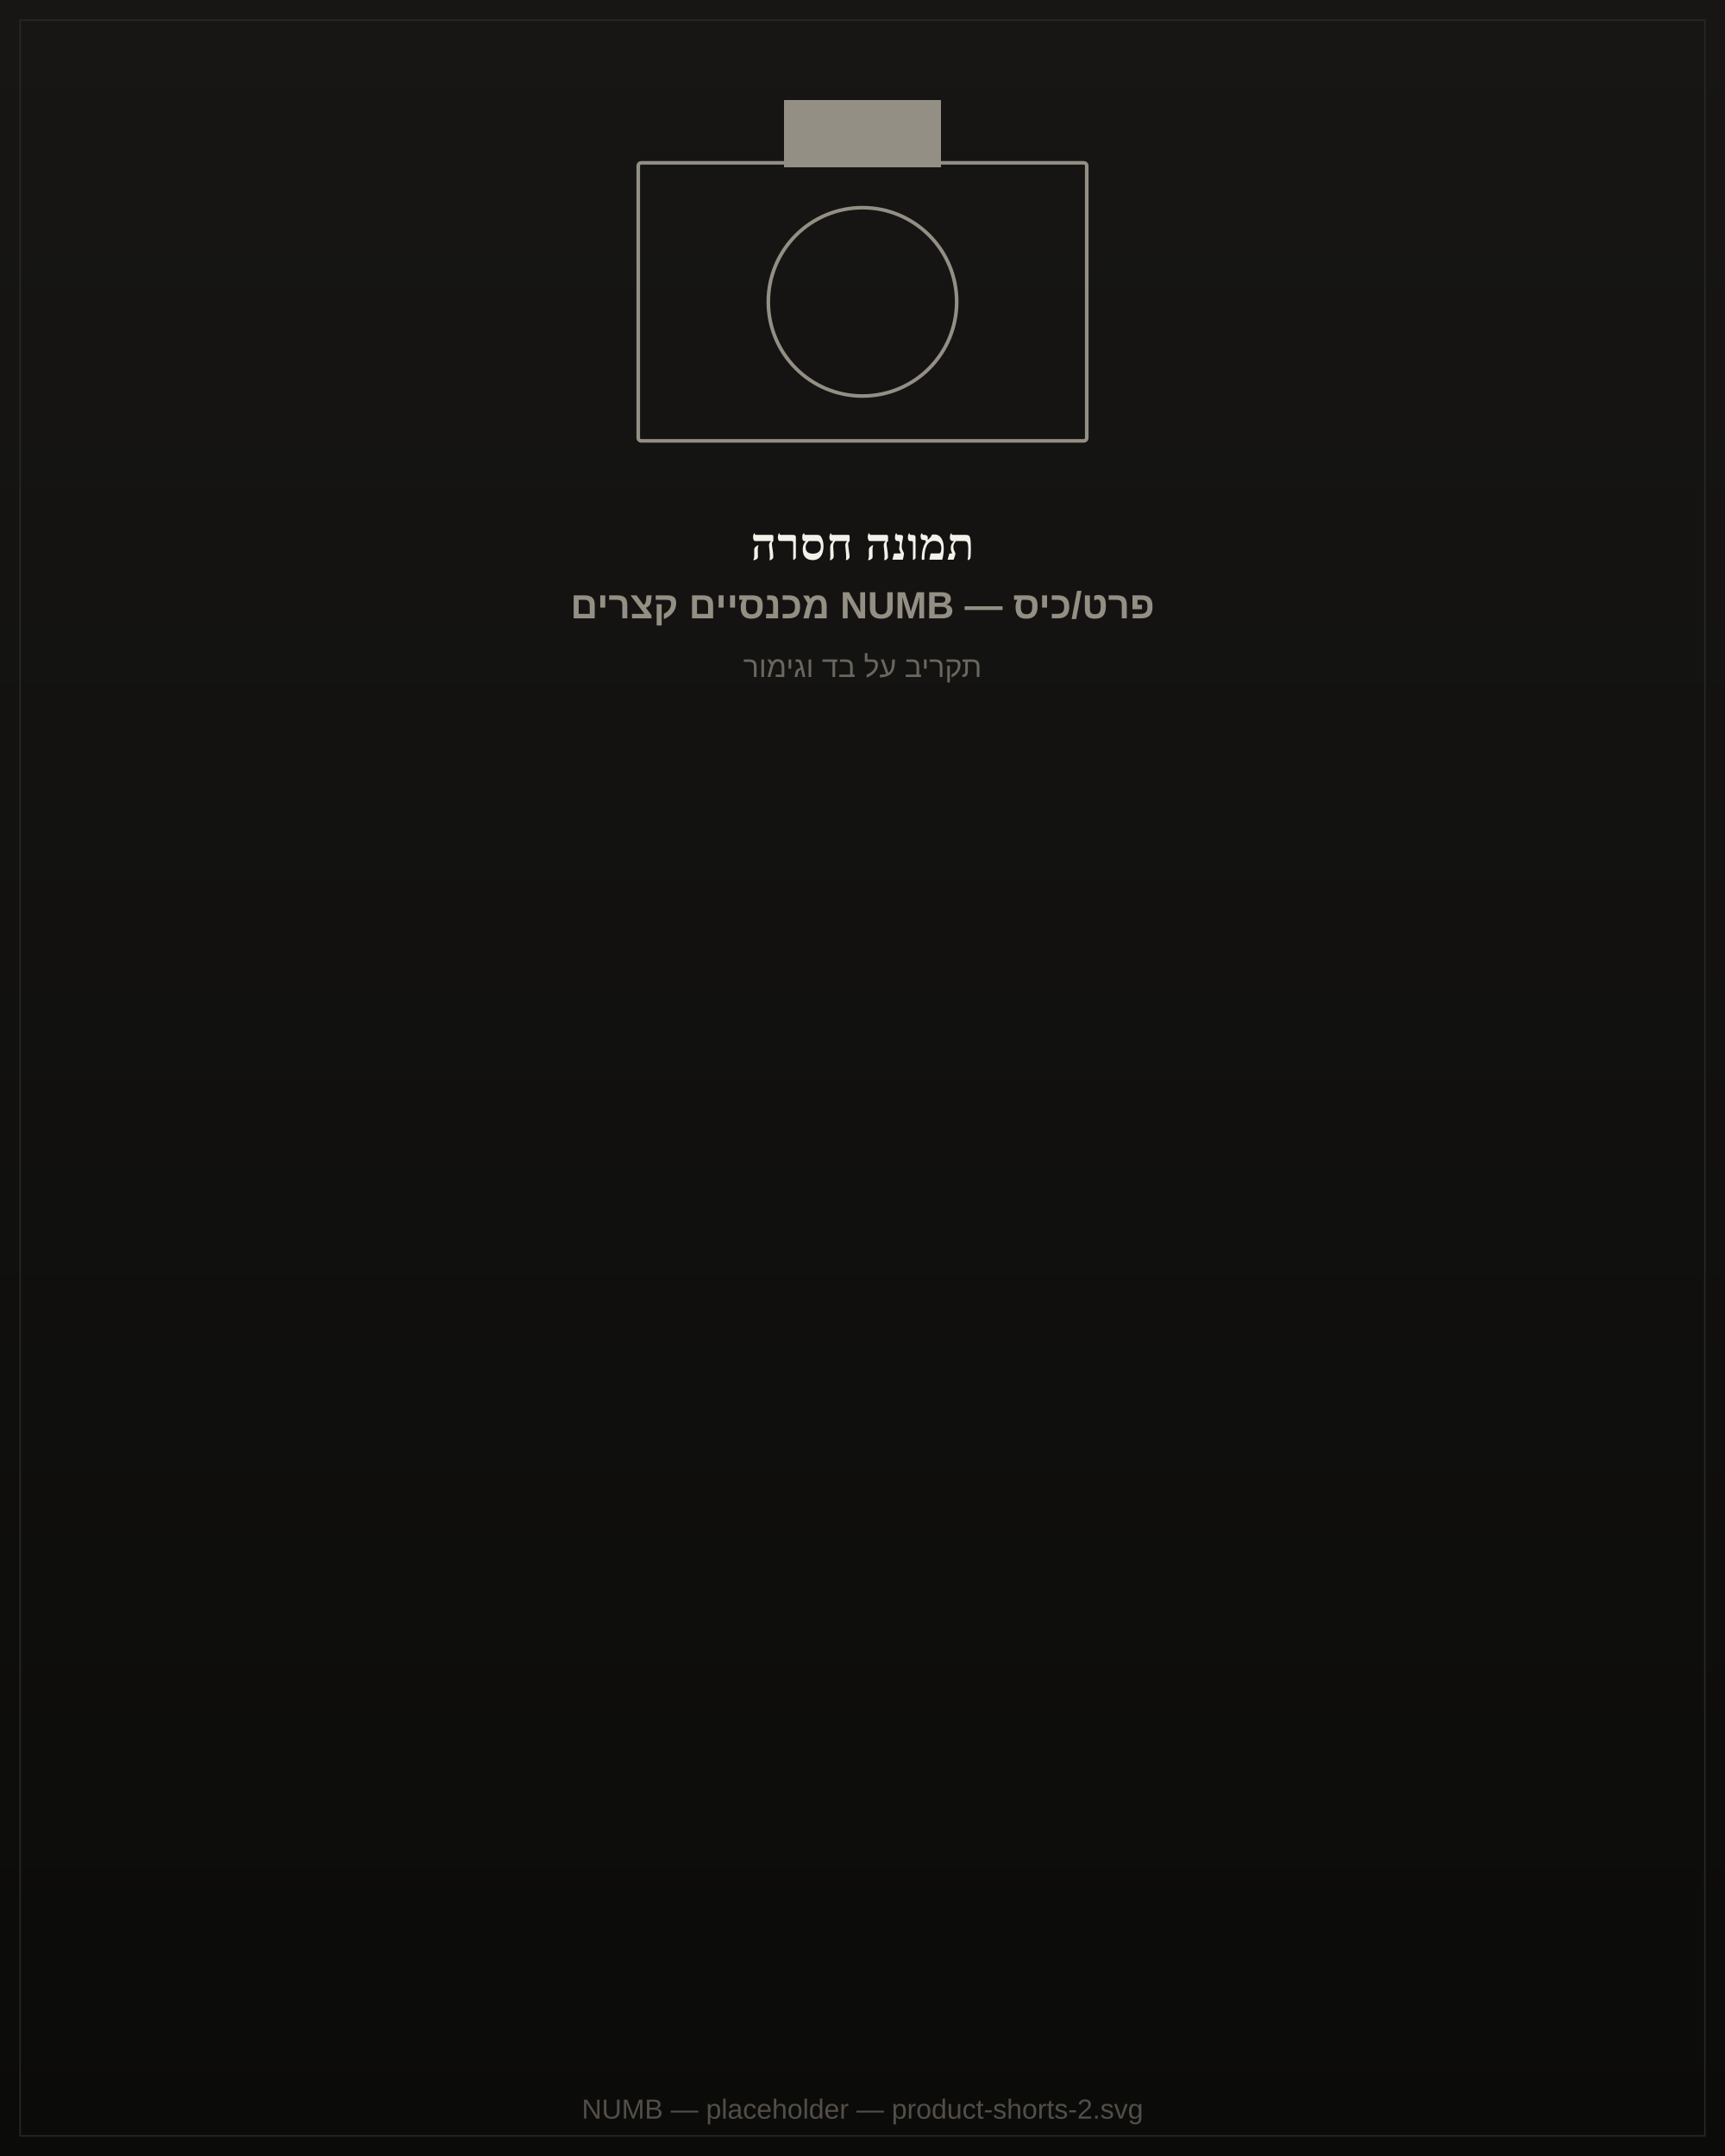
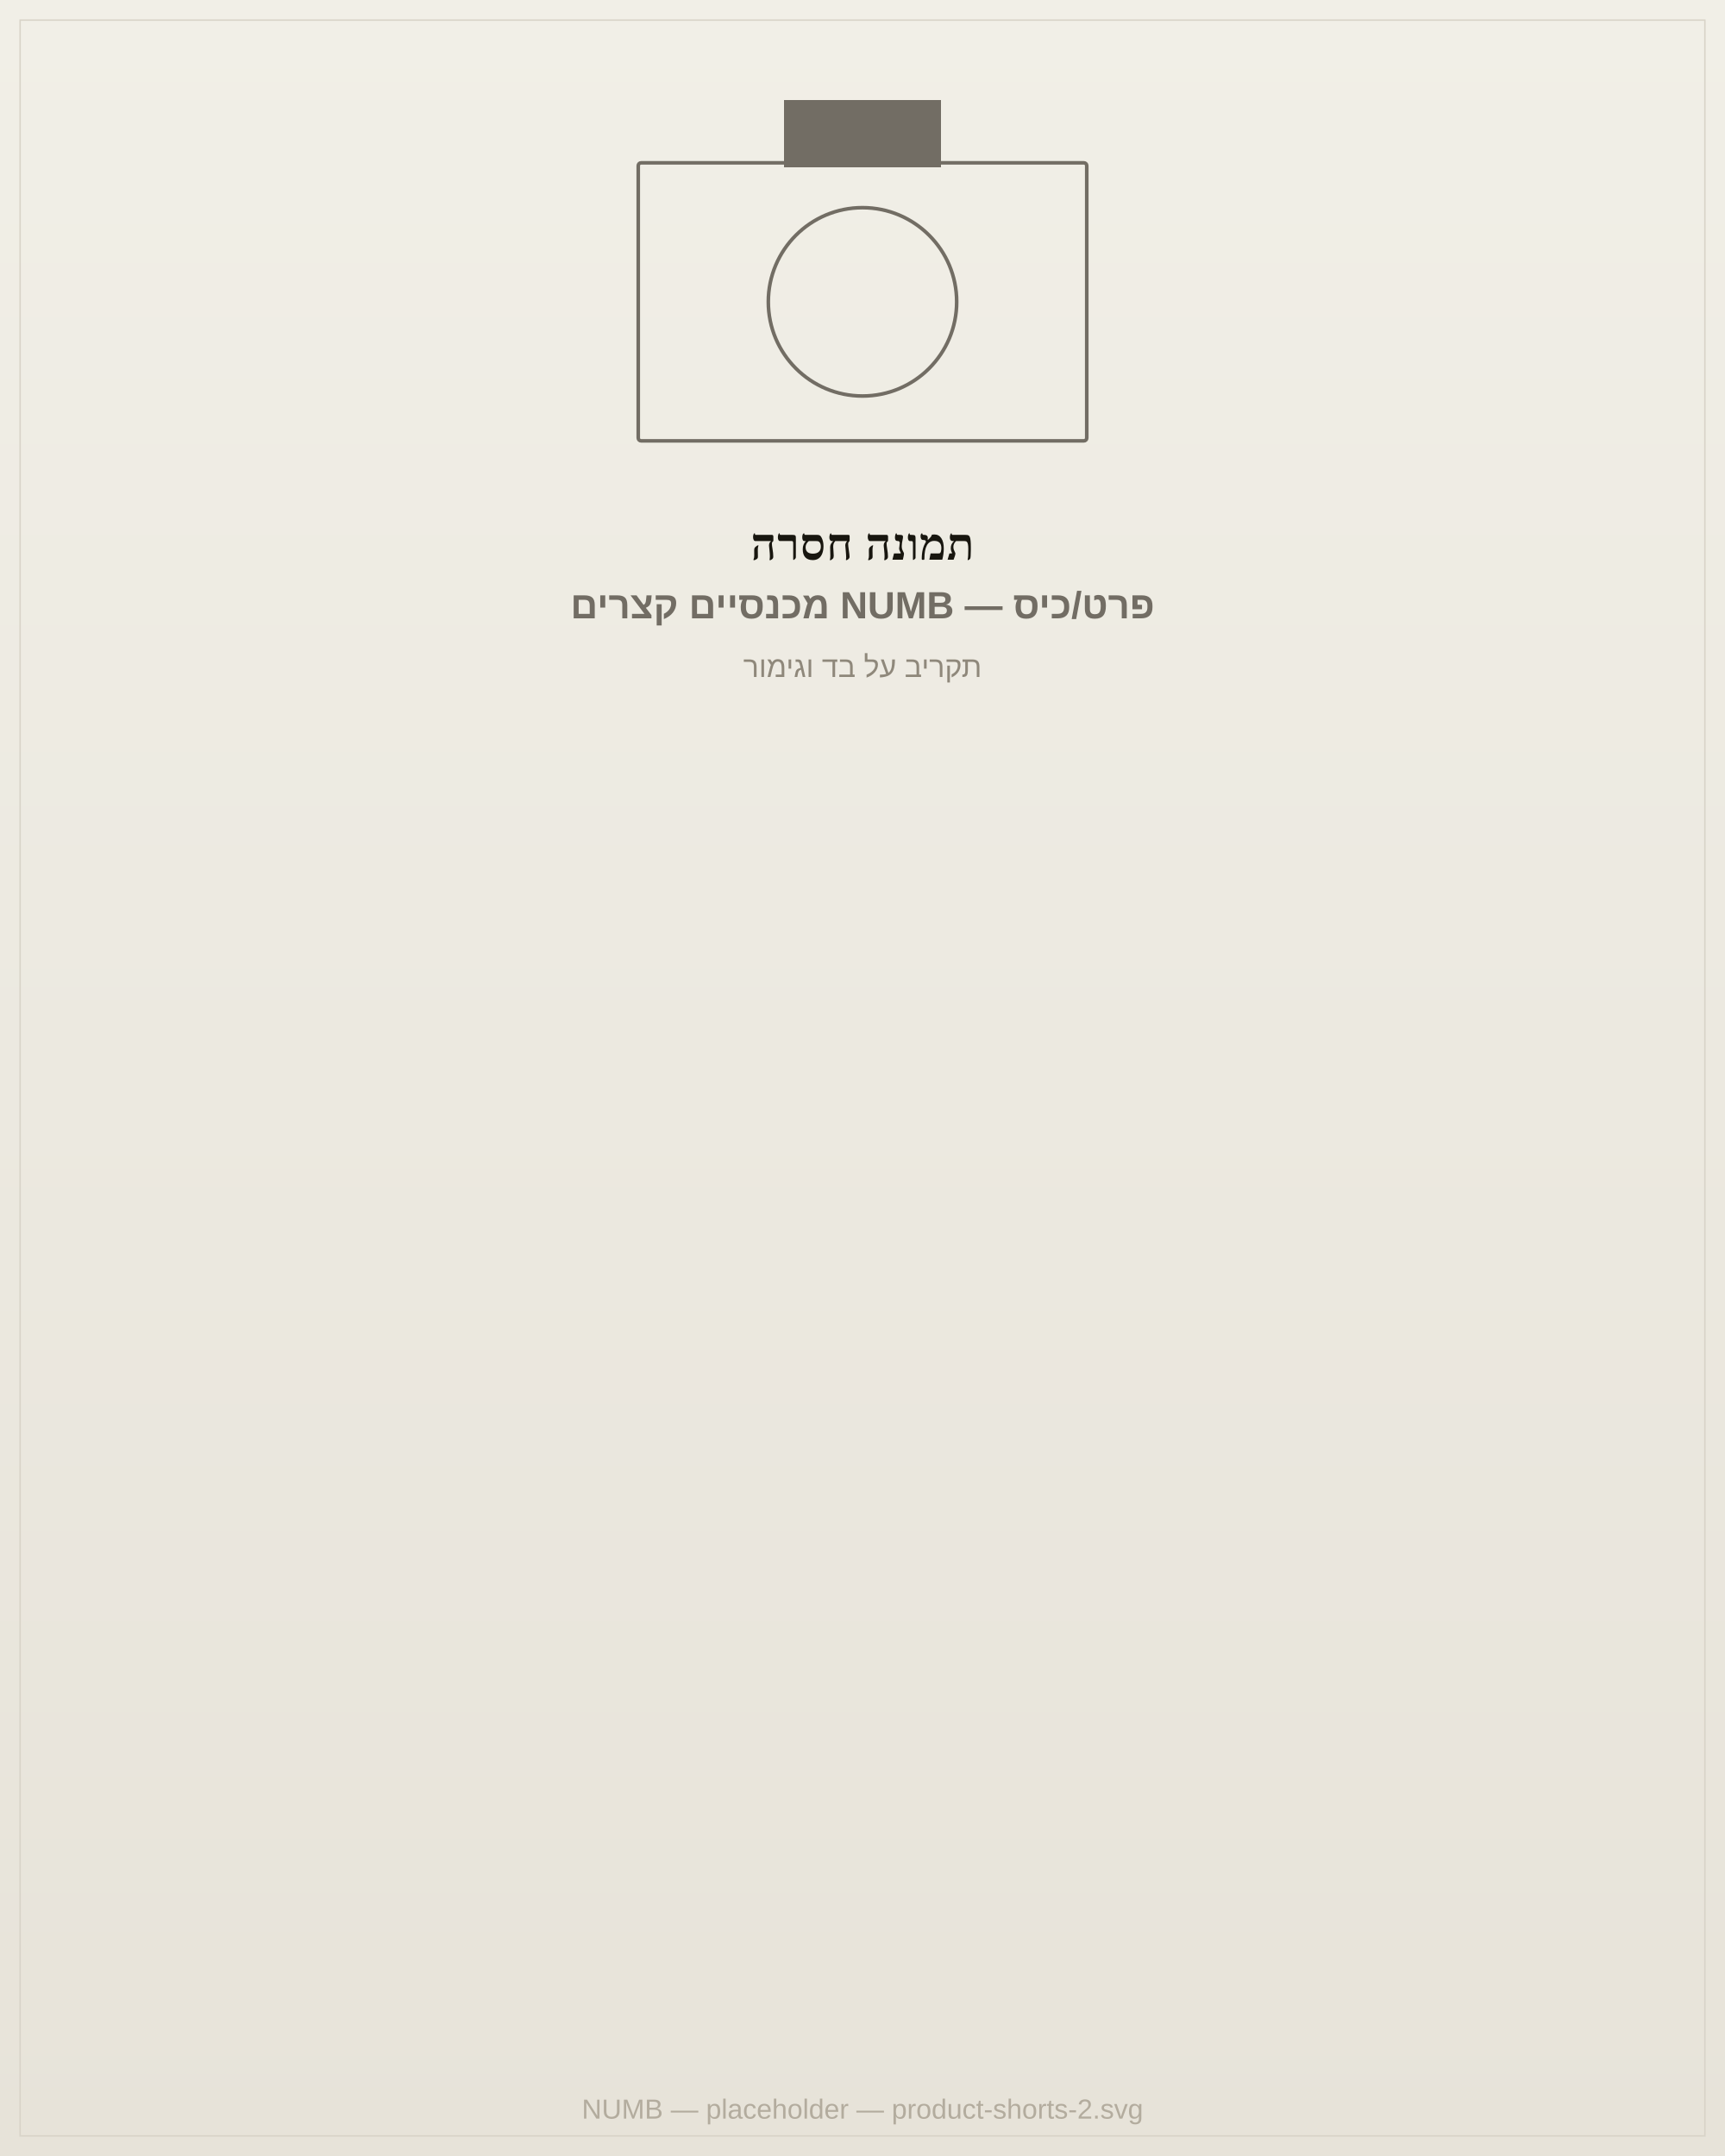
<svg xmlns="http://www.w3.org/2000/svg" viewBox="0 0 1200 1500" width="1200" height="1500" role="img" aria-label="מכנסיים קצרים NUMB — פרט/כיס">
  <defs>
    <linearGradient id="g-product-shorts-2.svg" x1="0" y1="0" x2="0" y2="1">
-       <stop offset="0" stop-color="#171614" />
-       <stop offset="1" stop-color="#0B0B0A" />
+       <stop offset="0" stop-color="#F1EFE7" />
+       <stop offset="1" stop-color="#E7E3D9" />
    </linearGradient>
  </defs>
  <rect width="1200" height="1500" fill="url(#g-product-shorts-2.svg)" />
-   <rect x="14" y="14" width="1172" height="1472" fill="none" stroke="#2a2825" stroke-width="1" />
+   <rect x="14" y="14" width="1172" height="1472" fill="none" stroke="#d8d3c8" stroke-width="1" />
  <g transform="translate(600.0,210)">
-     <rect x="-156.0" y="-96.72" width="312.0" height="193.44" rx="2" fill="none" stroke="#948F85" stroke-width="2.5" />
-     <circle cx="0" cy="0" r="65.52" fill="none" stroke="#948F85" stroke-width="2.5" />
-     <rect x="-54.6" y="-140.4" width="109.2" height="46.8" fill="#948F85" />
+     <rect x="-156.0" y="-96.72" width="312.0" height="193.44" rx="2" fill="none" stroke="#726d64" stroke-width="2.5" />
+     <circle cx="0" cy="0" r="65.52" fill="none" stroke="#726d64" stroke-width="2.5" />
+     <rect x="-54.6" y="-140.4" width="109.2" height="46.8" fill="#726d64" />
  </g>
-   <text x="600.0" y="389.4" text-anchor="middle" font-family="Georgia, 'Times New Roman', serif" font-size="31.2" font-weight="600" fill="#F4F1EA" style="letter-spacing:0.5px">תמונה חסרה</text>
-   <text x="600.0" y="430.2" text-anchor="middle" font-family="Arial, sans-serif" font-size="26.4" fill="#948F85" font-weight="600">מכנסיים קצרים NUMB — פרט/כיס</text>
-   <text x="600.0" y="471.0" text-anchor="middle" font-family="Arial, sans-serif" font-size="20.4" fill="#6b665e">תקריב על בד וגימור</text>
-   <text x="600.0" y="1474" text-anchor="middle" font-family="Arial, sans-serif" font-size="19.2" fill="#524e47">NUMB — placeholder — product-shorts-2.svg</text>
+   <text x="600.0" y="389.4" text-anchor="middle" font-family="Georgia, 'Times New Roman', serif" font-size="31.2" font-weight="600" fill="#18160F" style="letter-spacing:0.5px">תמונה חסרה</text>
+   <text x="600.0" y="430.2" text-anchor="middle" font-family="Arial, sans-serif" font-size="26.4" fill="#726d64" font-weight="600">מכנסיים קצרים NUMB — פרט/כיס</text>
+   <text x="600.0" y="471.0" text-anchor="middle" font-family="Arial, sans-serif" font-size="20.4" fill="#8f887b">תקריב על בד וגימור</text>
+   <text x="600.0" y="1474" text-anchor="middle" font-family="Arial, sans-serif" font-size="19.2" fill="#b3ac9e">NUMB — placeholder — product-shorts-2.svg</text>
</svg>
